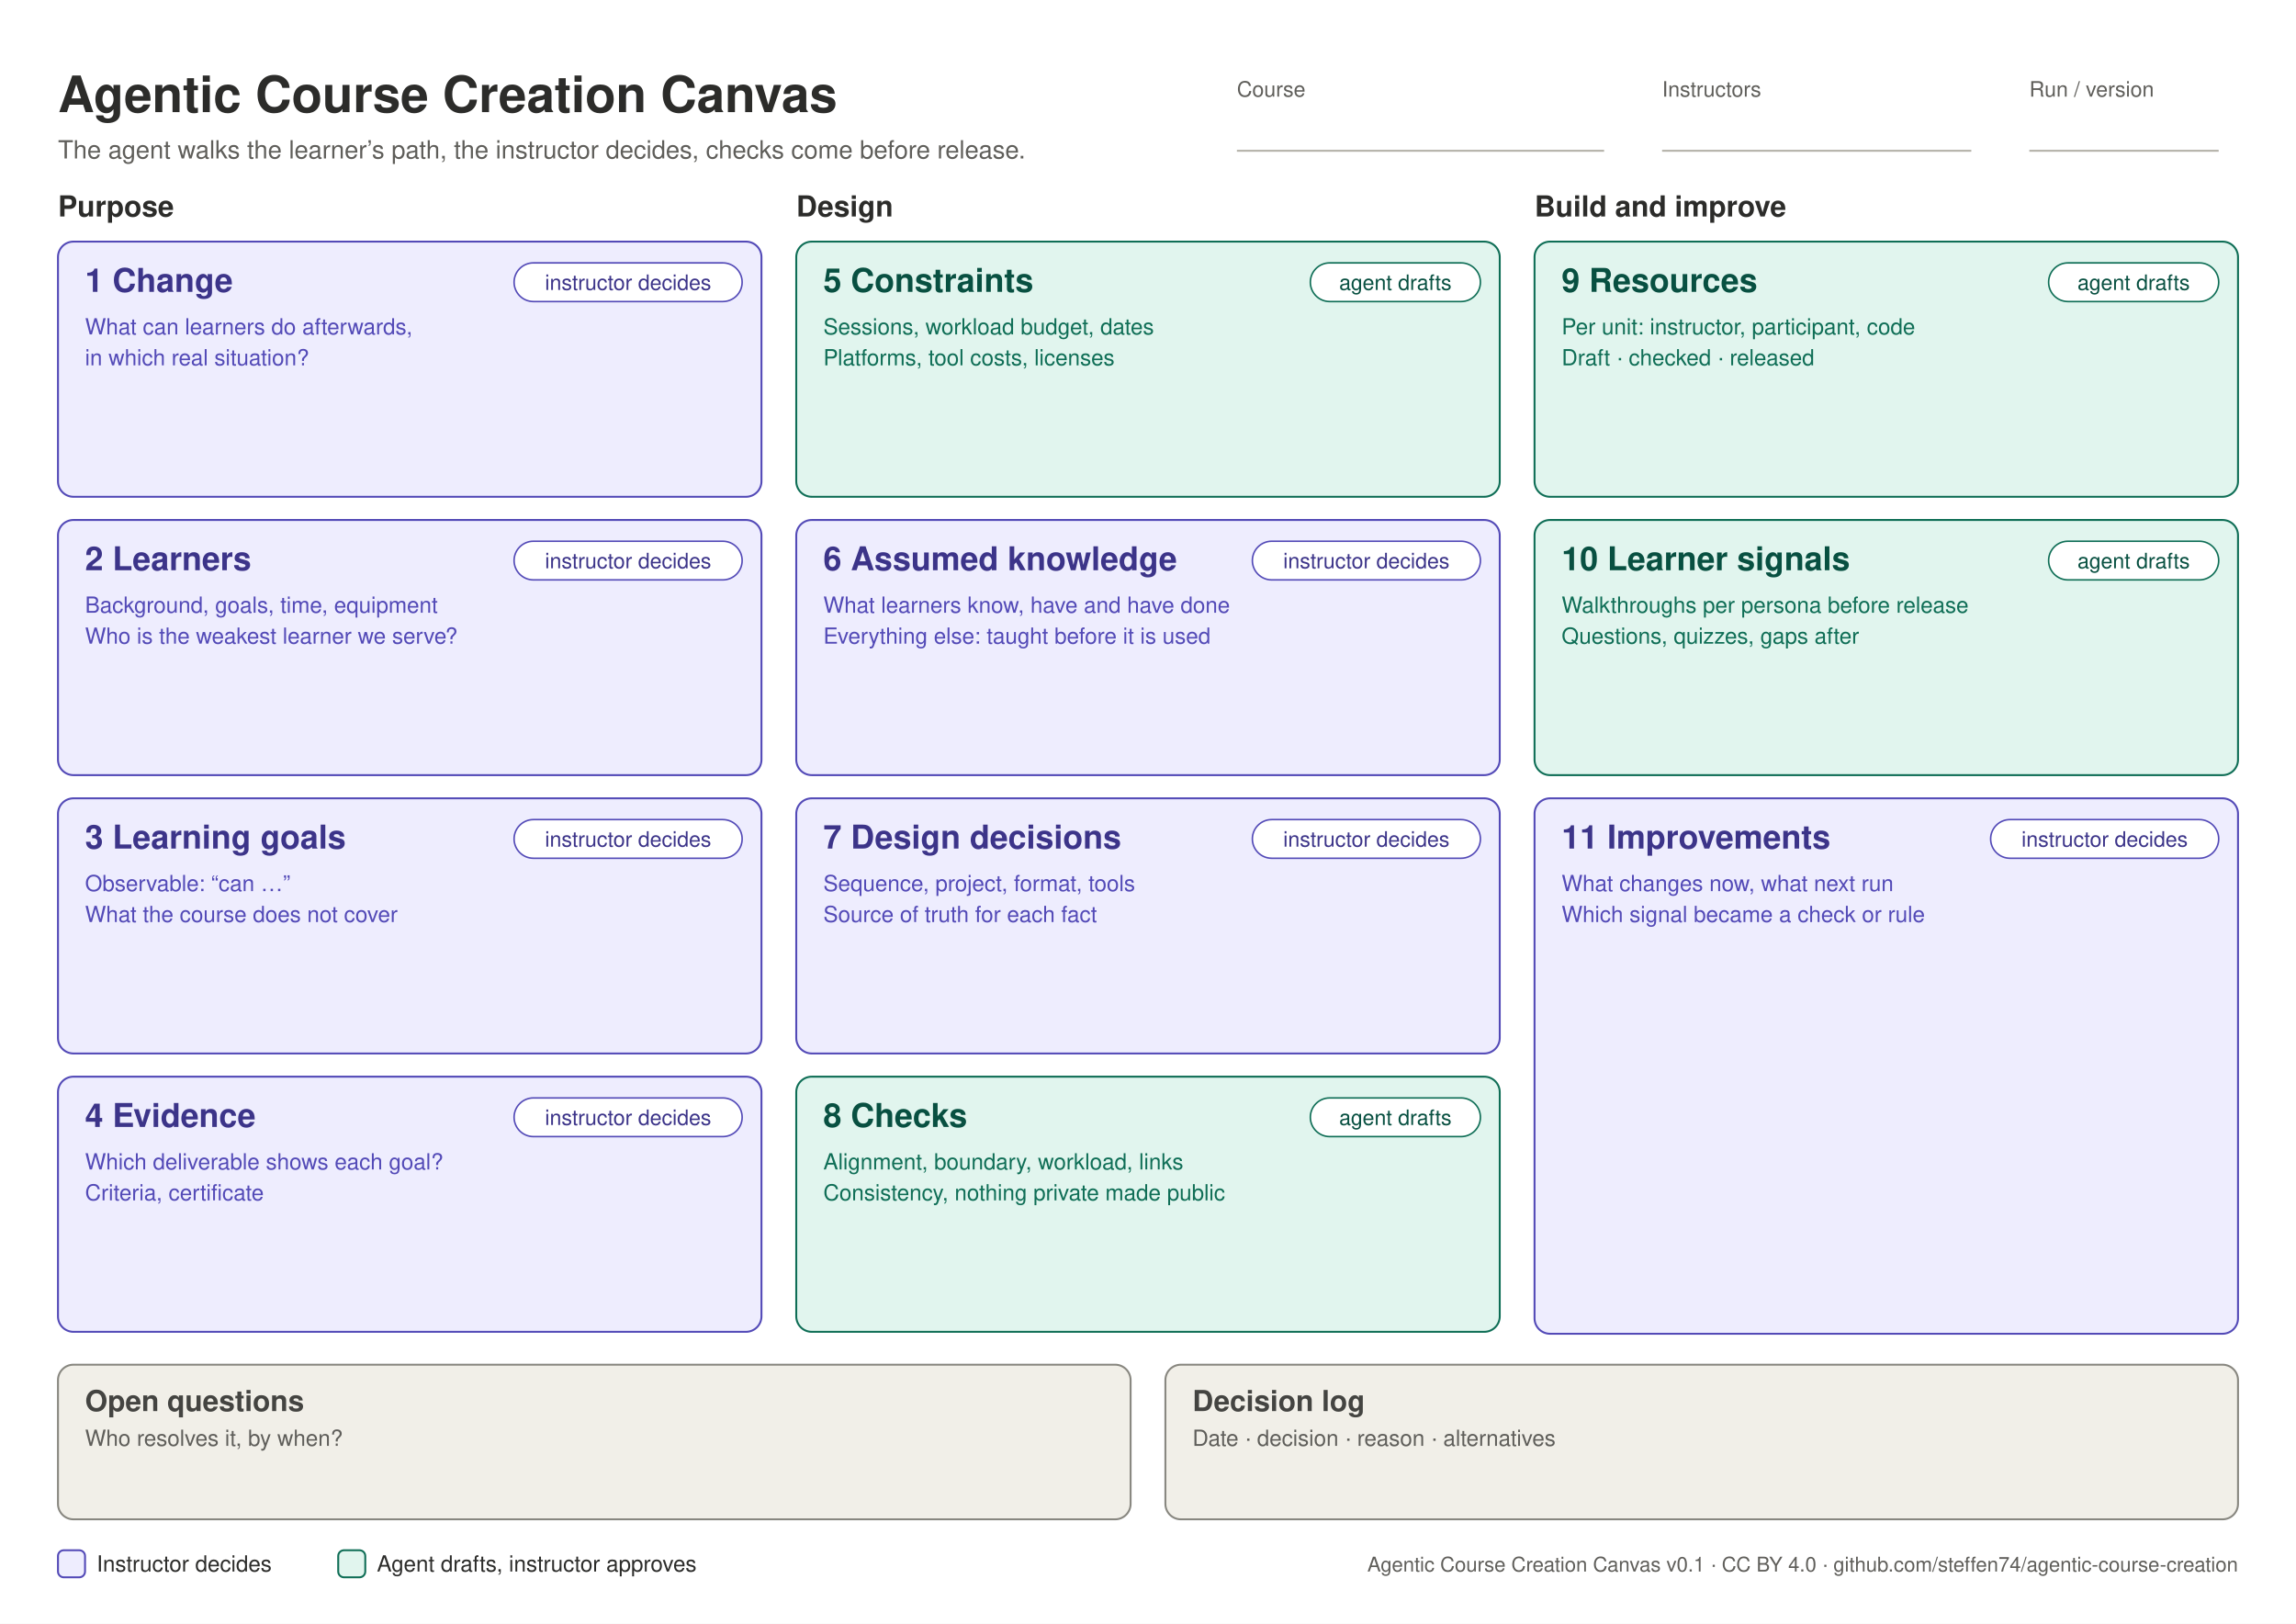
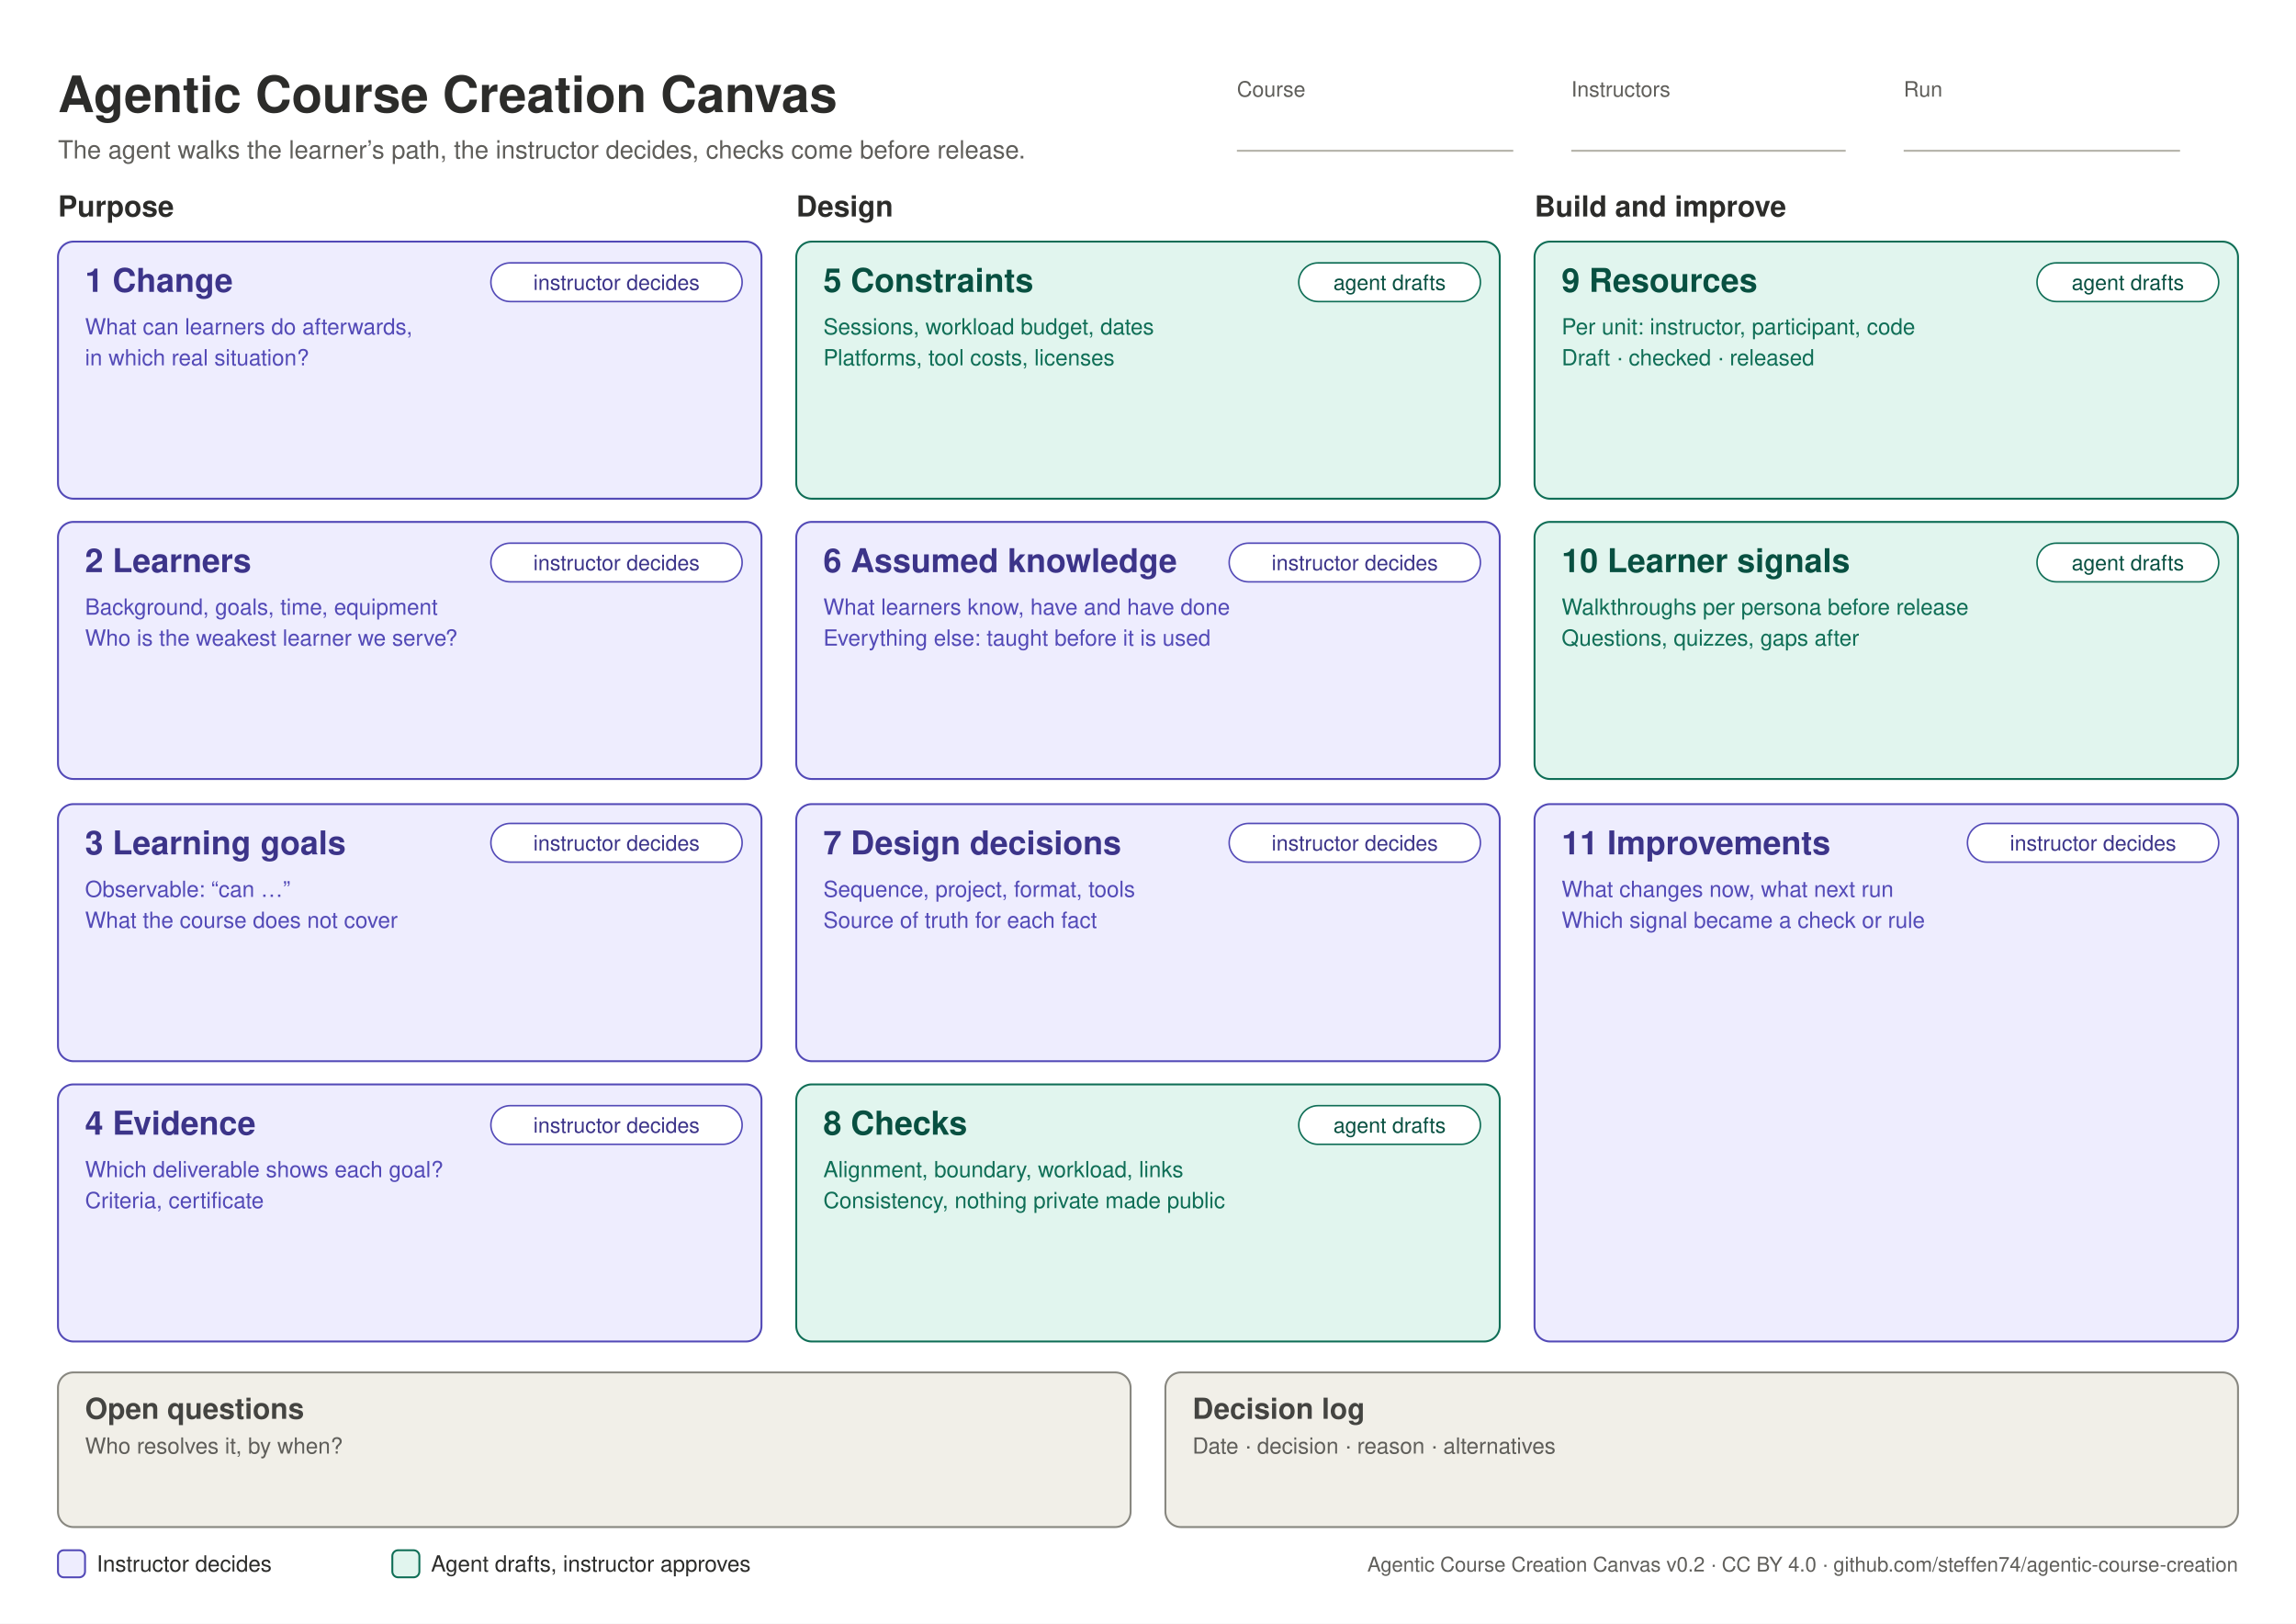
<svg xmlns="http://www.w3.org/2000/svg" width="297mm" height="210mm" viewBox="0 0 1188 840" font-family="Helvetica, Arial, sans-serif">
  <rect x="0" y="0" width="1188" height="840" fill="#FFFFFF" />
  <text x="30" y="58" font-size="26" font-weight="700" fill="#2C2C2A">Agentic Course Creation Canvas</text>
  <text x="30" y="82" font-size="13" fill="#5F5E5A">The agent walks the learner’s path, the instructor decides, checks come before release.</text>
  <text x="640" y="50" font-size="11" fill="#5F5E5A">Course</text>
-   <line x1="640" y1="78" x2="830" y2="78" stroke="#B4B2A9" stroke-width="1" />
-   <text x="860" y="50" font-size="11" fill="#5F5E5A">Instructors</text>
-   <line x1="860" y1="78" x2="1020" y2="78" stroke="#B4B2A9" stroke-width="1" />
-   <text x="1050" y="50" font-size="11" fill="#5F5E5A">Run / version</text>
-   <line x1="1050" y1="78" x2="1148" y2="78" stroke="#B4B2A9" stroke-width="1" />
+   <line x1="640" y1="78" x2="783" y2="78" stroke="#B4B2A9" stroke-width="1" />
+   <text x="813" y="50" font-size="11" fill="#5F5E5A">Instructors</text>
+   <line x1="813" y1="78" x2="955" y2="78" stroke="#B4B2A9" stroke-width="1" />
+   <text x="985" y="50" font-size="11" fill="#5F5E5A">Run</text>
+   <line x1="985" y1="78" x2="1128" y2="78" stroke="#B4B2A9" stroke-width="1" />
  <text x="30" y="112" font-size="15" font-weight="700" fill="#2C2C2A">Purpose</text>
-   <text x="412" y="112" font-size="15" font-weight="700" fill="#2C2C2A">Design</text>
-   <text x="794" y="112" font-size="15" font-weight="700" fill="#2C2C2A">Build and improve</text>
-   <rect x="30" y="125" width="364" height="132" rx="8" fill="#EEEDFE" stroke="#534AB7" stroke-width="1" />
+   <rect x="30" y="125" width="364" height="133" rx="8" fill="#EEEDFE" stroke="#534AB7" stroke-width="1" />
  <text x="44" y="151" font-size="17" font-weight="700" fill="#3C3489">1  Change</text>
-   <rect x="266" y="136" width="118" height="20" rx="10" fill="#FFFFFF" stroke="#534AB7" stroke-width="0.8" />
-   <text x="325.0" y="150" font-size="11" text-anchor="middle" fill="#3C3489">instructor decides</text>
+   <rect x="254" y="136" width="130" height="20" rx="10" fill="#FFFFFF" stroke="#534AB7" stroke-width="0.8" />
+   <text x="319.0" y="150" font-size="11" text-anchor="middle" fill="#3C3489">instructor decides</text>
  <text x="44" y="173" font-size="11.5" fill="#534AB7">What can learners do afterwards,</text>
  <text x="44" y="189" font-size="11.5" fill="#534AB7">in which real situation?</text>
-   <rect x="30" y="269" width="364" height="132" rx="8" fill="#EEEDFE" stroke="#534AB7" stroke-width="1" />
-   <text x="44" y="295" font-size="17" font-weight="700" fill="#3C3489">2  Learners</text>
-   <rect x="266" y="280" width="118" height="20" rx="10" fill="#FFFFFF" stroke="#534AB7" stroke-width="0.8" />
-   <text x="325.0" y="294" font-size="11" text-anchor="middle" fill="#3C3489">instructor decides</text>
-   <text x="44" y="317" font-size="11.5" fill="#534AB7">Background, goals, time, equipment</text>
-   <text x="44" y="333" font-size="11.5" fill="#534AB7">Who is the weakest learner we serve?</text>
-   <rect x="30" y="413" width="364" height="132" rx="8" fill="#EEEDFE" stroke="#534AB7" stroke-width="1" />
-   <text x="44" y="439" font-size="17" font-weight="700" fill="#3C3489">3  Learning goals</text>
-   <rect x="266" y="424" width="118" height="20" rx="10" fill="#FFFFFF" stroke="#534AB7" stroke-width="0.8" />
-   <text x="325.0" y="438" font-size="11" text-anchor="middle" fill="#3C3489">instructor decides</text>
-   <text x="44" y="461" font-size="11.5" fill="#534AB7">Observable: “can …”</text>
-   <text x="44" y="477" font-size="11.5" fill="#534AB7">What the course does not cover</text>
-   <rect x="30" y="557" width="364" height="132" rx="8" fill="#EEEDFE" stroke="#534AB7" stroke-width="1" />
-   <text x="44" y="583" font-size="17" font-weight="700" fill="#3C3489">4  Evidence</text>
-   <rect x="266" y="568" width="118" height="20" rx="10" fill="#FFFFFF" stroke="#534AB7" stroke-width="0.8" />
-   <text x="325.0" y="582" font-size="11" text-anchor="middle" fill="#3C3489">instructor decides</text>
-   <text x="44" y="605" font-size="11.5" fill="#534AB7">Which deliverable shows each goal?</text>
-   <text x="44" y="621" font-size="11.5" fill="#534AB7">Criteria, certificate</text>
-   <rect x="412" y="125" width="364" height="132" rx="8" fill="#E1F5EE" stroke="#0F6E56" stroke-width="1" />
+   <rect x="30" y="270" width="364" height="133" rx="8" fill="#EEEDFE" stroke="#534AB7" stroke-width="1" />
+   <text x="44" y="296" font-size="17" font-weight="700" fill="#3C3489">2  Learners</text>
+   <rect x="254" y="281" width="130" height="20" rx="10" fill="#FFFFFF" stroke="#534AB7" stroke-width="0.8" />
+   <text x="319.0" y="295" font-size="11" text-anchor="middle" fill="#3C3489">instructor decides</text>
+   <text x="44" y="318" font-size="11.5" fill="#534AB7">Background, goals, time, equipment</text>
+   <text x="44" y="334" font-size="11.5" fill="#534AB7">Who is the weakest learner we serve?</text>
+   <rect x="30" y="416" width="364" height="133" rx="8" fill="#EEEDFE" stroke="#534AB7" stroke-width="1" />
+   <text x="44" y="442" font-size="17" font-weight="700" fill="#3C3489">3  Learning goals</text>
+   <rect x="254" y="426" width="130" height="20" rx="10" fill="#FFFFFF" stroke="#534AB7" stroke-width="0.8" />
+   <text x="319.0" y="440" font-size="11" text-anchor="middle" fill="#3C3489">instructor decides</text>
+   <text x="44" y="464" font-size="11.5" fill="#534AB7">Observable: “can …”</text>
+   <text x="44" y="480" font-size="11.5" fill="#534AB7">What the course does not cover</text>
+   <rect x="30" y="561" width="364" height="133" rx="8" fill="#EEEDFE" stroke="#534AB7" stroke-width="1" />
+   <text x="44" y="587" font-size="17" font-weight="700" fill="#3C3489">4  Evidence</text>
+   <rect x="254" y="572" width="130" height="20" rx="10" fill="#FFFFFF" stroke="#534AB7" stroke-width="0.8" />
+   <text x="319.0" y="586" font-size="11" text-anchor="middle" fill="#3C3489">instructor decides</text>
+   <text x="44" y="609" font-size="11.5" fill="#534AB7">Which deliverable shows each goal?</text>
+   <text x="44" y="625" font-size="11.5" fill="#534AB7">Criteria, certificate</text>
+   <text x="412" y="112" font-size="15" font-weight="700" fill="#2C2C2A">Design</text>
+   <rect x="412" y="125" width="364" height="133" rx="8" fill="#E1F5EE" stroke="#0F6E56" stroke-width="1" />
  <text x="426" y="151" font-size="17" font-weight="700" fill="#085041">5  Constraints</text>
-   <rect x="678" y="136" width="88" height="20" rx="10" fill="#FFFFFF" stroke="#0F6E56" stroke-width="0.8" />
-   <text x="722.0" y="150" font-size="11" text-anchor="middle" fill="#085041">agent drafts</text>
+   <rect x="672" y="136" width="94" height="20" rx="10" fill="#FFFFFF" stroke="#0F6E56" stroke-width="0.8" />
+   <text x="719.0" y="150" font-size="11" text-anchor="middle" fill="#085041">agent drafts</text>
  <text x="426" y="173" font-size="11.5" fill="#0F6E56">Sessions, workload budget, dates</text>
  <text x="426" y="189" font-size="11.5" fill="#0F6E56">Platforms, tool costs, licenses</text>
-   <rect x="412" y="269" width="364" height="132" rx="8" fill="#EEEDFE" stroke="#534AB7" stroke-width="1" />
-   <text x="426" y="295" font-size="17" font-weight="700" fill="#3C3489">6  Assumed knowledge</text>
-   <rect x="648" y="280" width="118" height="20" rx="10" fill="#FFFFFF" stroke="#534AB7" stroke-width="0.8" />
-   <text x="707.0" y="294" font-size="11" text-anchor="middle" fill="#3C3489">instructor decides</text>
-   <text x="426" y="317" font-size="11.5" fill="#534AB7">What learners know, have and have done</text>
-   <text x="426" y="333" font-size="11.5" fill="#534AB7">Everything else: taught before it is used</text>
-   <rect x="412" y="413" width="364" height="132" rx="8" fill="#EEEDFE" stroke="#534AB7" stroke-width="1" />
-   <text x="426" y="439" font-size="17" font-weight="700" fill="#3C3489">7  Design decisions</text>
-   <rect x="648" y="424" width="118" height="20" rx="10" fill="#FFFFFF" stroke="#534AB7" stroke-width="0.8" />
-   <text x="707.0" y="438" font-size="11" text-anchor="middle" fill="#3C3489">instructor decides</text>
-   <text x="426" y="461" font-size="11.5" fill="#534AB7">Sequence, project, format, tools</text>
-   <text x="426" y="477" font-size="11.5" fill="#534AB7">Source of truth for each fact</text>
-   <rect x="412" y="557" width="364" height="132" rx="8" fill="#E1F5EE" stroke="#0F6E56" stroke-width="1" />
-   <text x="426" y="583" font-size="17" font-weight="700" fill="#085041">8  Checks</text>
-   <rect x="678" y="568" width="88" height="20" rx="10" fill="#FFFFFF" stroke="#0F6E56" stroke-width="0.8" />
-   <text x="722.0" y="582" font-size="11" text-anchor="middle" fill="#085041">agent drafts</text>
-   <text x="426" y="605" font-size="11.5" fill="#0F6E56">Alignment, boundary, workload, links</text>
-   <text x="426" y="621" font-size="11.5" fill="#0F6E56">Consistency, nothing private made public</text>
-   <rect x="794" y="125" width="364" height="132" rx="8" fill="#E1F5EE" stroke="#0F6E56" stroke-width="1" />
+   <rect x="412" y="270" width="364" height="133" rx="8" fill="#EEEDFE" stroke="#534AB7" stroke-width="1" />
+   <text x="426" y="296" font-size="17" font-weight="700" fill="#3C3489">6  Assumed knowledge</text>
+   <rect x="636" y="281" width="130" height="20" rx="10" fill="#FFFFFF" stroke="#534AB7" stroke-width="0.8" />
+   <text x="701.0" y="295" font-size="11" text-anchor="middle" fill="#3C3489">instructor decides</text>
+   <text x="426" y="318" font-size="11.5" fill="#534AB7">What learners know, have and have done</text>
+   <text x="426" y="334" font-size="11.5" fill="#534AB7">Everything else: taught before it is used</text>
+   <rect x="412" y="416" width="364" height="133" rx="8" fill="#EEEDFE" stroke="#534AB7" stroke-width="1" />
+   <text x="426" y="442" font-size="17" font-weight="700" fill="#3C3489">7  Design decisions</text>
+   <rect x="636" y="426" width="130" height="20" rx="10" fill="#FFFFFF" stroke="#534AB7" stroke-width="0.8" />
+   <text x="701.0" y="440" font-size="11" text-anchor="middle" fill="#3C3489">instructor decides</text>
+   <text x="426" y="464" font-size="11.5" fill="#534AB7">Sequence, project, format, tools</text>
+   <text x="426" y="480" font-size="11.5" fill="#534AB7">Source of truth for each fact</text>
+   <rect x="412" y="561" width="364" height="133" rx="8" fill="#E1F5EE" stroke="#0F6E56" stroke-width="1" />
+   <text x="426" y="587" font-size="17" font-weight="700" fill="#085041">8  Checks</text>
+   <rect x="672" y="572" width="94" height="20" rx="10" fill="#FFFFFF" stroke="#0F6E56" stroke-width="0.8" />
+   <text x="719.0" y="586" font-size="11" text-anchor="middle" fill="#085041">agent drafts</text>
+   <text x="426" y="609" font-size="11.5" fill="#0F6E56">Alignment, boundary, workload, links</text>
+   <text x="426" y="625" font-size="11.5" fill="#0F6E56">Consistency, nothing private made public</text>
+   <text x="794" y="112" font-size="15" font-weight="700" fill="#2C2C2A">Build and improve</text>
+   <rect x="794" y="125" width="364" height="133" rx="8" fill="#E1F5EE" stroke="#0F6E56" stroke-width="1" />
  <text x="808" y="151" font-size="17" font-weight="700" fill="#085041">9  Resources</text>
-   <rect x="1060" y="136" width="88" height="20" rx="10" fill="#FFFFFF" stroke="#0F6E56" stroke-width="0.8" />
-   <text x="1104.0" y="150" font-size="11" text-anchor="middle" fill="#085041">agent drafts</text>
+   <rect x="1054" y="136" width="94" height="20" rx="10" fill="#FFFFFF" stroke="#0F6E56" stroke-width="0.8" />
+   <text x="1101.0" y="150" font-size="11" text-anchor="middle" fill="#085041">agent drafts</text>
  <text x="808" y="173" font-size="11.5" fill="#0F6E56">Per unit: instructor, participant, code</text>
  <text x="808" y="189" font-size="11.5" fill="#0F6E56">Draft · checked · released</text>
-   <rect x="794" y="269" width="364" height="132" rx="8" fill="#E1F5EE" stroke="#0F6E56" stroke-width="1" />
-   <text x="808" y="295" font-size="17" font-weight="700" fill="#085041">10  Learner signals</text>
-   <rect x="1060" y="280" width="88" height="20" rx="10" fill="#FFFFFF" stroke="#0F6E56" stroke-width="0.8" />
-   <text x="1104.0" y="294" font-size="11" text-anchor="middle" fill="#085041">agent drafts</text>
-   <text x="808" y="317" font-size="11.5" fill="#0F6E56">Walkthroughs per persona before release</text>
-   <text x="808" y="333" font-size="11.5" fill="#0F6E56">Questions, quizzes, gaps after</text>
-   <rect x="794" y="413" width="364" height="277" rx="8" fill="#EEEDFE" stroke="#534AB7" stroke-width="1" />
-   <text x="808" y="439" font-size="17" font-weight="700" fill="#3C3489">11  Improvements</text>
-   <rect x="1030" y="424" width="118" height="20" rx="10" fill="#FFFFFF" stroke="#534AB7" stroke-width="0.8" />
-   <text x="1089.0" y="438" font-size="11" text-anchor="middle" fill="#3C3489">instructor decides</text>
-   <text x="808" y="461" font-size="11.5" fill="#534AB7">What changes now, what next run</text>
-   <text x="808" y="477" font-size="11.5" fill="#534AB7">Which signal became a check or rule</text>
-   <rect x="30" y="706" width="555" height="80" rx="8" fill="#F1EFE8" stroke="#888780" stroke-width="1" />
-   <text x="44" y="730" font-size="15" font-weight="700" fill="#444441">Open questions</text>
-   <text x="44" y="748" font-size="11.5" fill="#5F5E5A">Who resolves it, by when?</text>
-   <rect x="603" y="706" width="555" height="80" rx="8" fill="#F1EFE8" stroke="#888780" stroke-width="1" />
-   <text x="617" y="730" font-size="15" font-weight="700" fill="#444441">Decision log</text>
-   <text x="617" y="748" font-size="11.5" fill="#5F5E5A">Date · decision · reason · alternatives</text>
+   <rect x="794" y="270" width="364" height="133" rx="8" fill="#E1F5EE" stroke="#0F6E56" stroke-width="1" />
+   <text x="808" y="296" font-size="17" font-weight="700" fill="#085041">10  Learner signals</text>
+   <rect x="1054" y="281" width="94" height="20" rx="10" fill="#FFFFFF" stroke="#0F6E56" stroke-width="0.8" />
+   <text x="1101.0" y="295" font-size="11" text-anchor="middle" fill="#085041">agent drafts</text>
+   <text x="808" y="318" font-size="11.5" fill="#0F6E56">Walkthroughs per persona before release</text>
+   <text x="808" y="334" font-size="11.5" fill="#0F6E56">Questions, quizzes, gaps after</text>
+   <rect x="794" y="416" width="364" height="278" rx="8" fill="#EEEDFE" stroke="#534AB7" stroke-width="1" />
+   <text x="808" y="442" font-size="17" font-weight="700" fill="#3C3489">11  Improvements</text>
+   <rect x="1018" y="426" width="130" height="20" rx="10" fill="#FFFFFF" stroke="#534AB7" stroke-width="0.8" />
+   <text x="1083.0" y="440" font-size="11" text-anchor="middle" fill="#3C3489">instructor decides</text>
+   <text x="808" y="464" font-size="11.5" fill="#534AB7">What changes now, what next run</text>
+   <text x="808" y="480" font-size="11.5" fill="#534AB7">Which signal became a check or rule</text>
+   <rect x="30" y="710" width="555" height="80" rx="8" fill="#F1EFE8" stroke="#888780" stroke-width="1" />
+   <text x="44" y="734" font-size="15" font-weight="700" fill="#444441">Open questions</text>
+   <text x="44" y="752" font-size="11.5" fill="#5F5E5A">Who resolves it, by when?</text>
+   <rect x="603" y="710" width="555" height="80" rx="8" fill="#F1EFE8" stroke="#888780" stroke-width="1" />
+   <text x="617" y="734" font-size="15" font-weight="700" fill="#444441">Decision log</text>
+   <text x="617" y="752" font-size="11.5" fill="#5F5E5A">Date · decision · reason · alternatives</text>
  <rect x="30" y="802" width="14" height="14" rx="3" fill="#EEEDFE" stroke="#534AB7" />
  <text x="50" y="813" font-size="11.5" fill="#2C2C2A">Instructor decides</text>
-   <rect x="175" y="802" width="14" height="14" rx="3" fill="#E1F5EE" stroke="#0F6E56" />
-   <text x="195" y="813" font-size="11.5" fill="#2C2C2A">Agent drafts, instructor approves</text>
-   <text x="1158" y="813" font-size="10.5" text-anchor="end" fill="#5F5E5A">Agentic Course Creation Canvas v0.1 · CC BY 4.0 · github.com/steffen74/agentic-course-creation</text>
+   <rect x="203" y="802" width="14" height="14" rx="3" fill="#E1F5EE" stroke="#0F6E56" />
+   <text x="223" y="813" font-size="11.5" fill="#2C2C2A">Agent drafts, instructor approves</text>
+   <text x="1158" y="813" font-size="10.5" text-anchor="end" fill="#5F5E5A">Agentic Course Creation Canvas v0.2 · CC BY 4.0 · github.com/steffen74/agentic-course-creation</text>
</svg>
